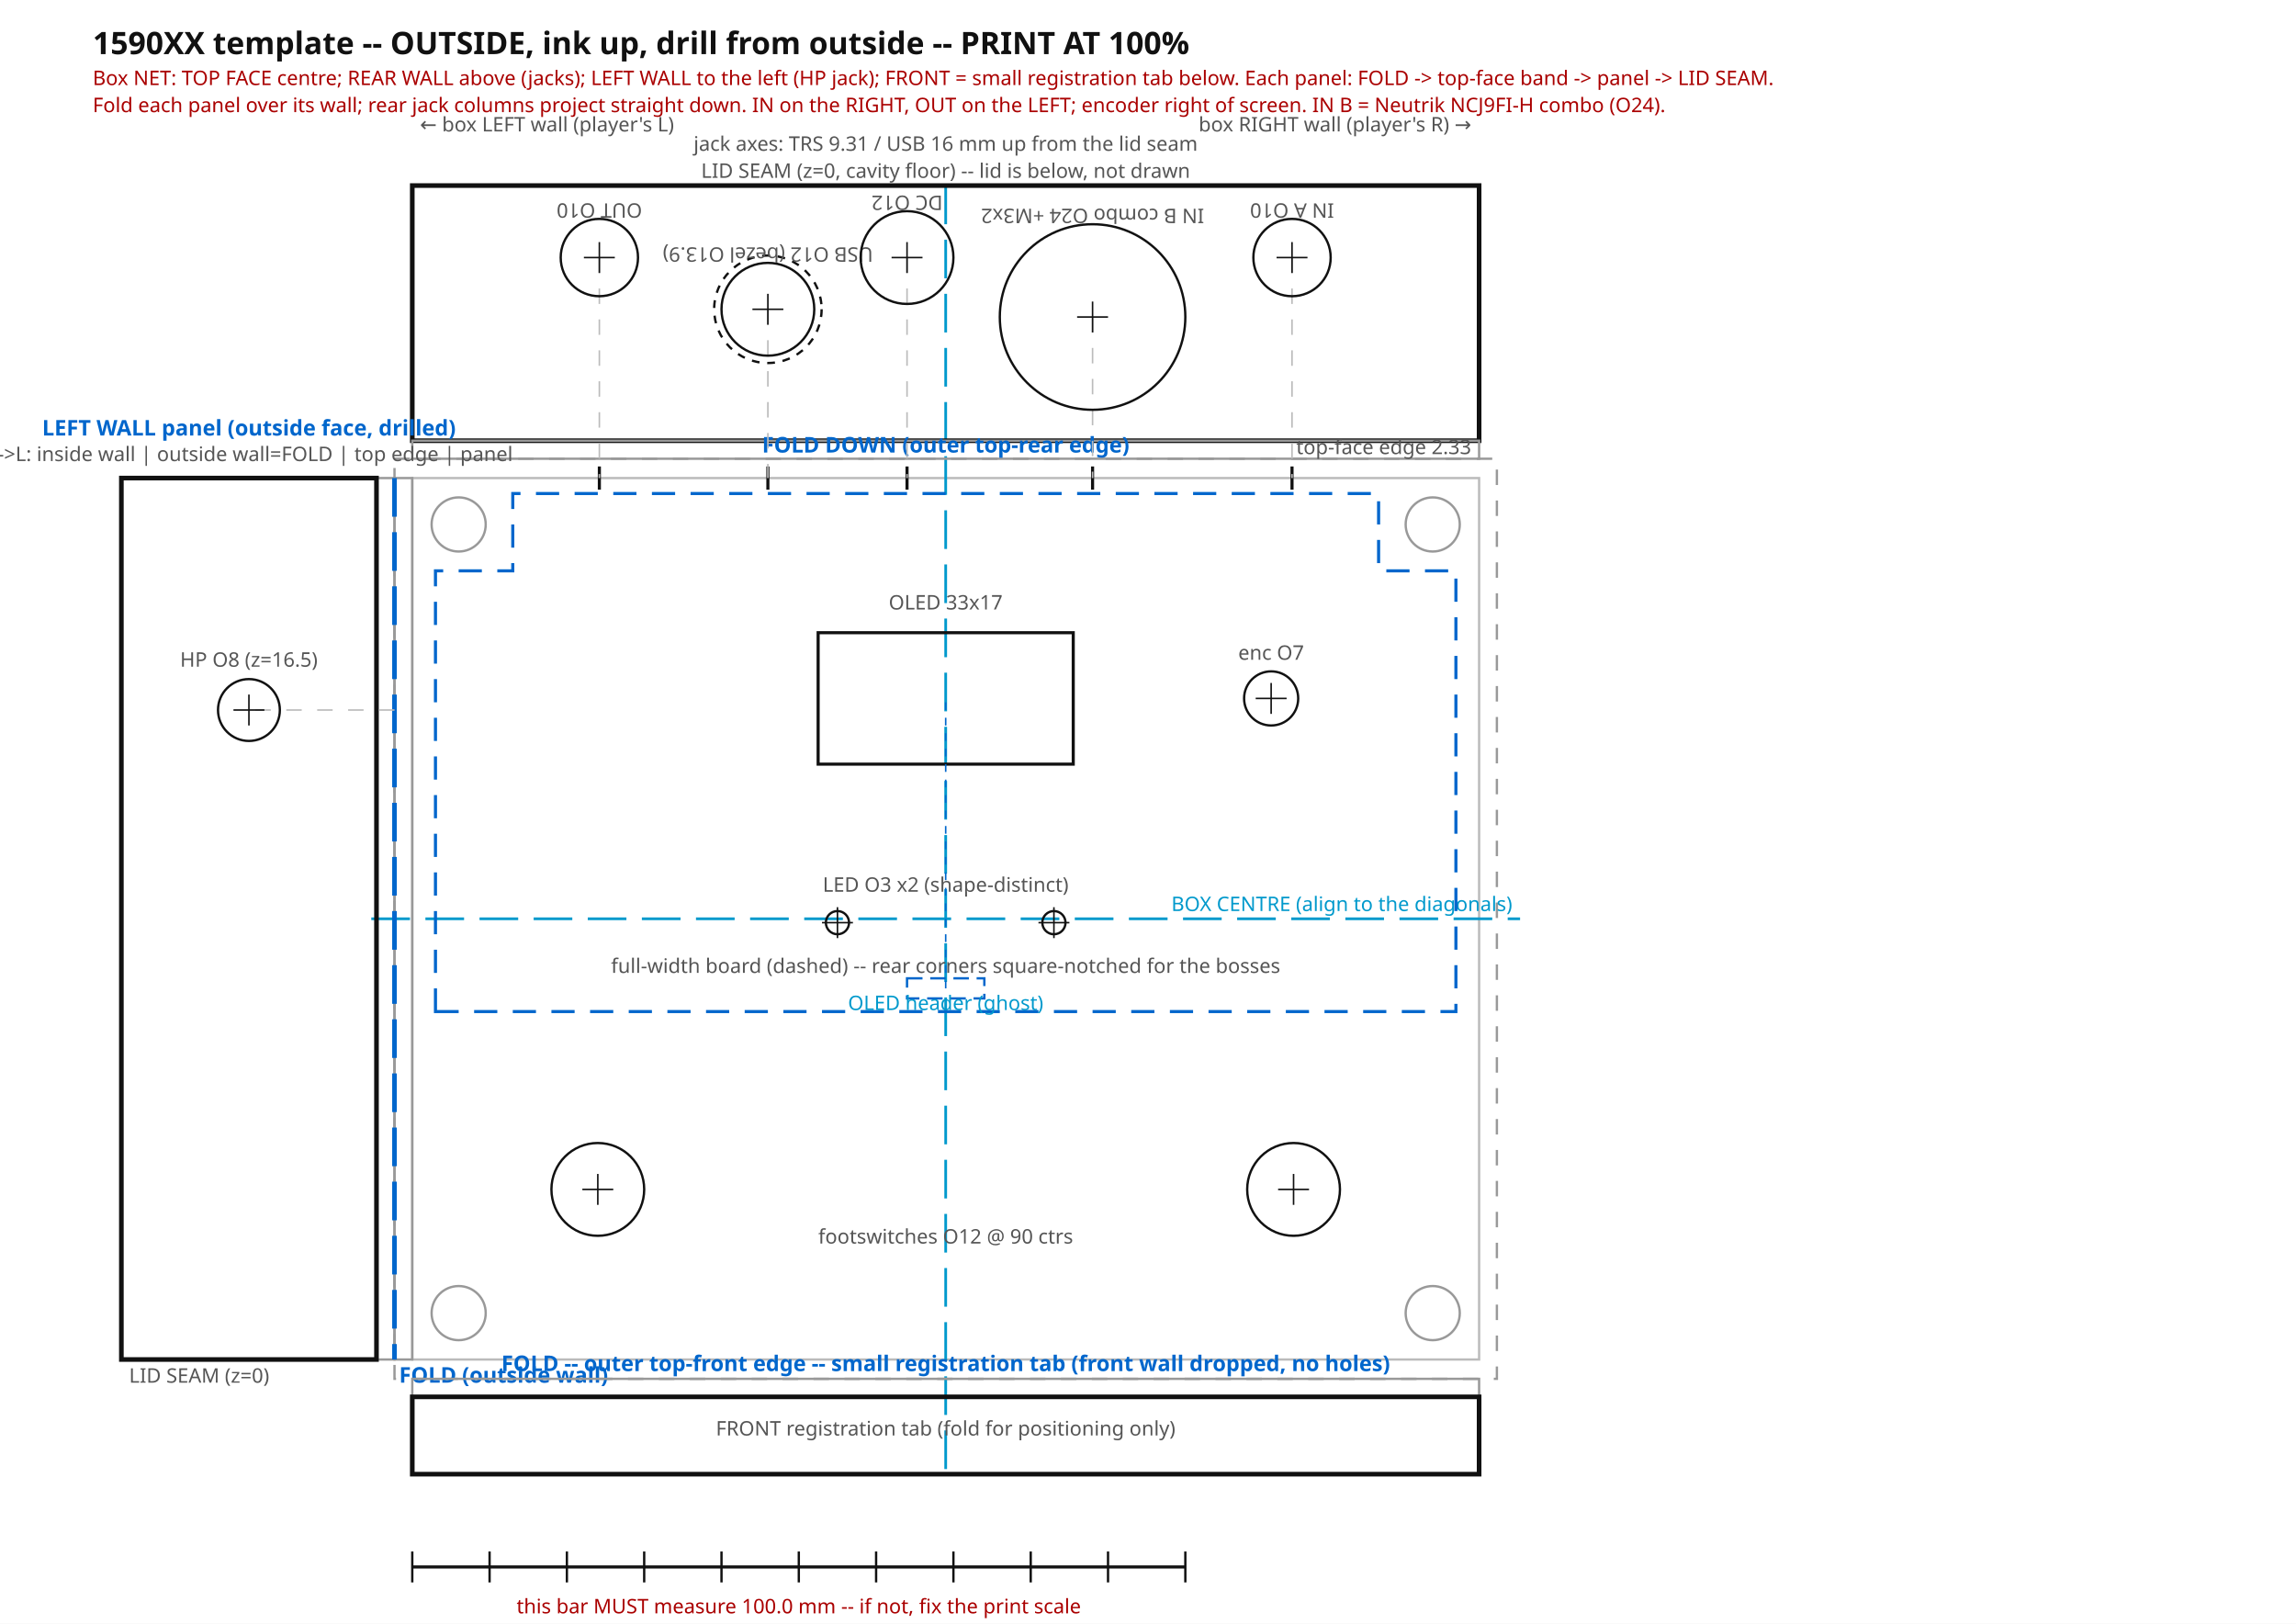
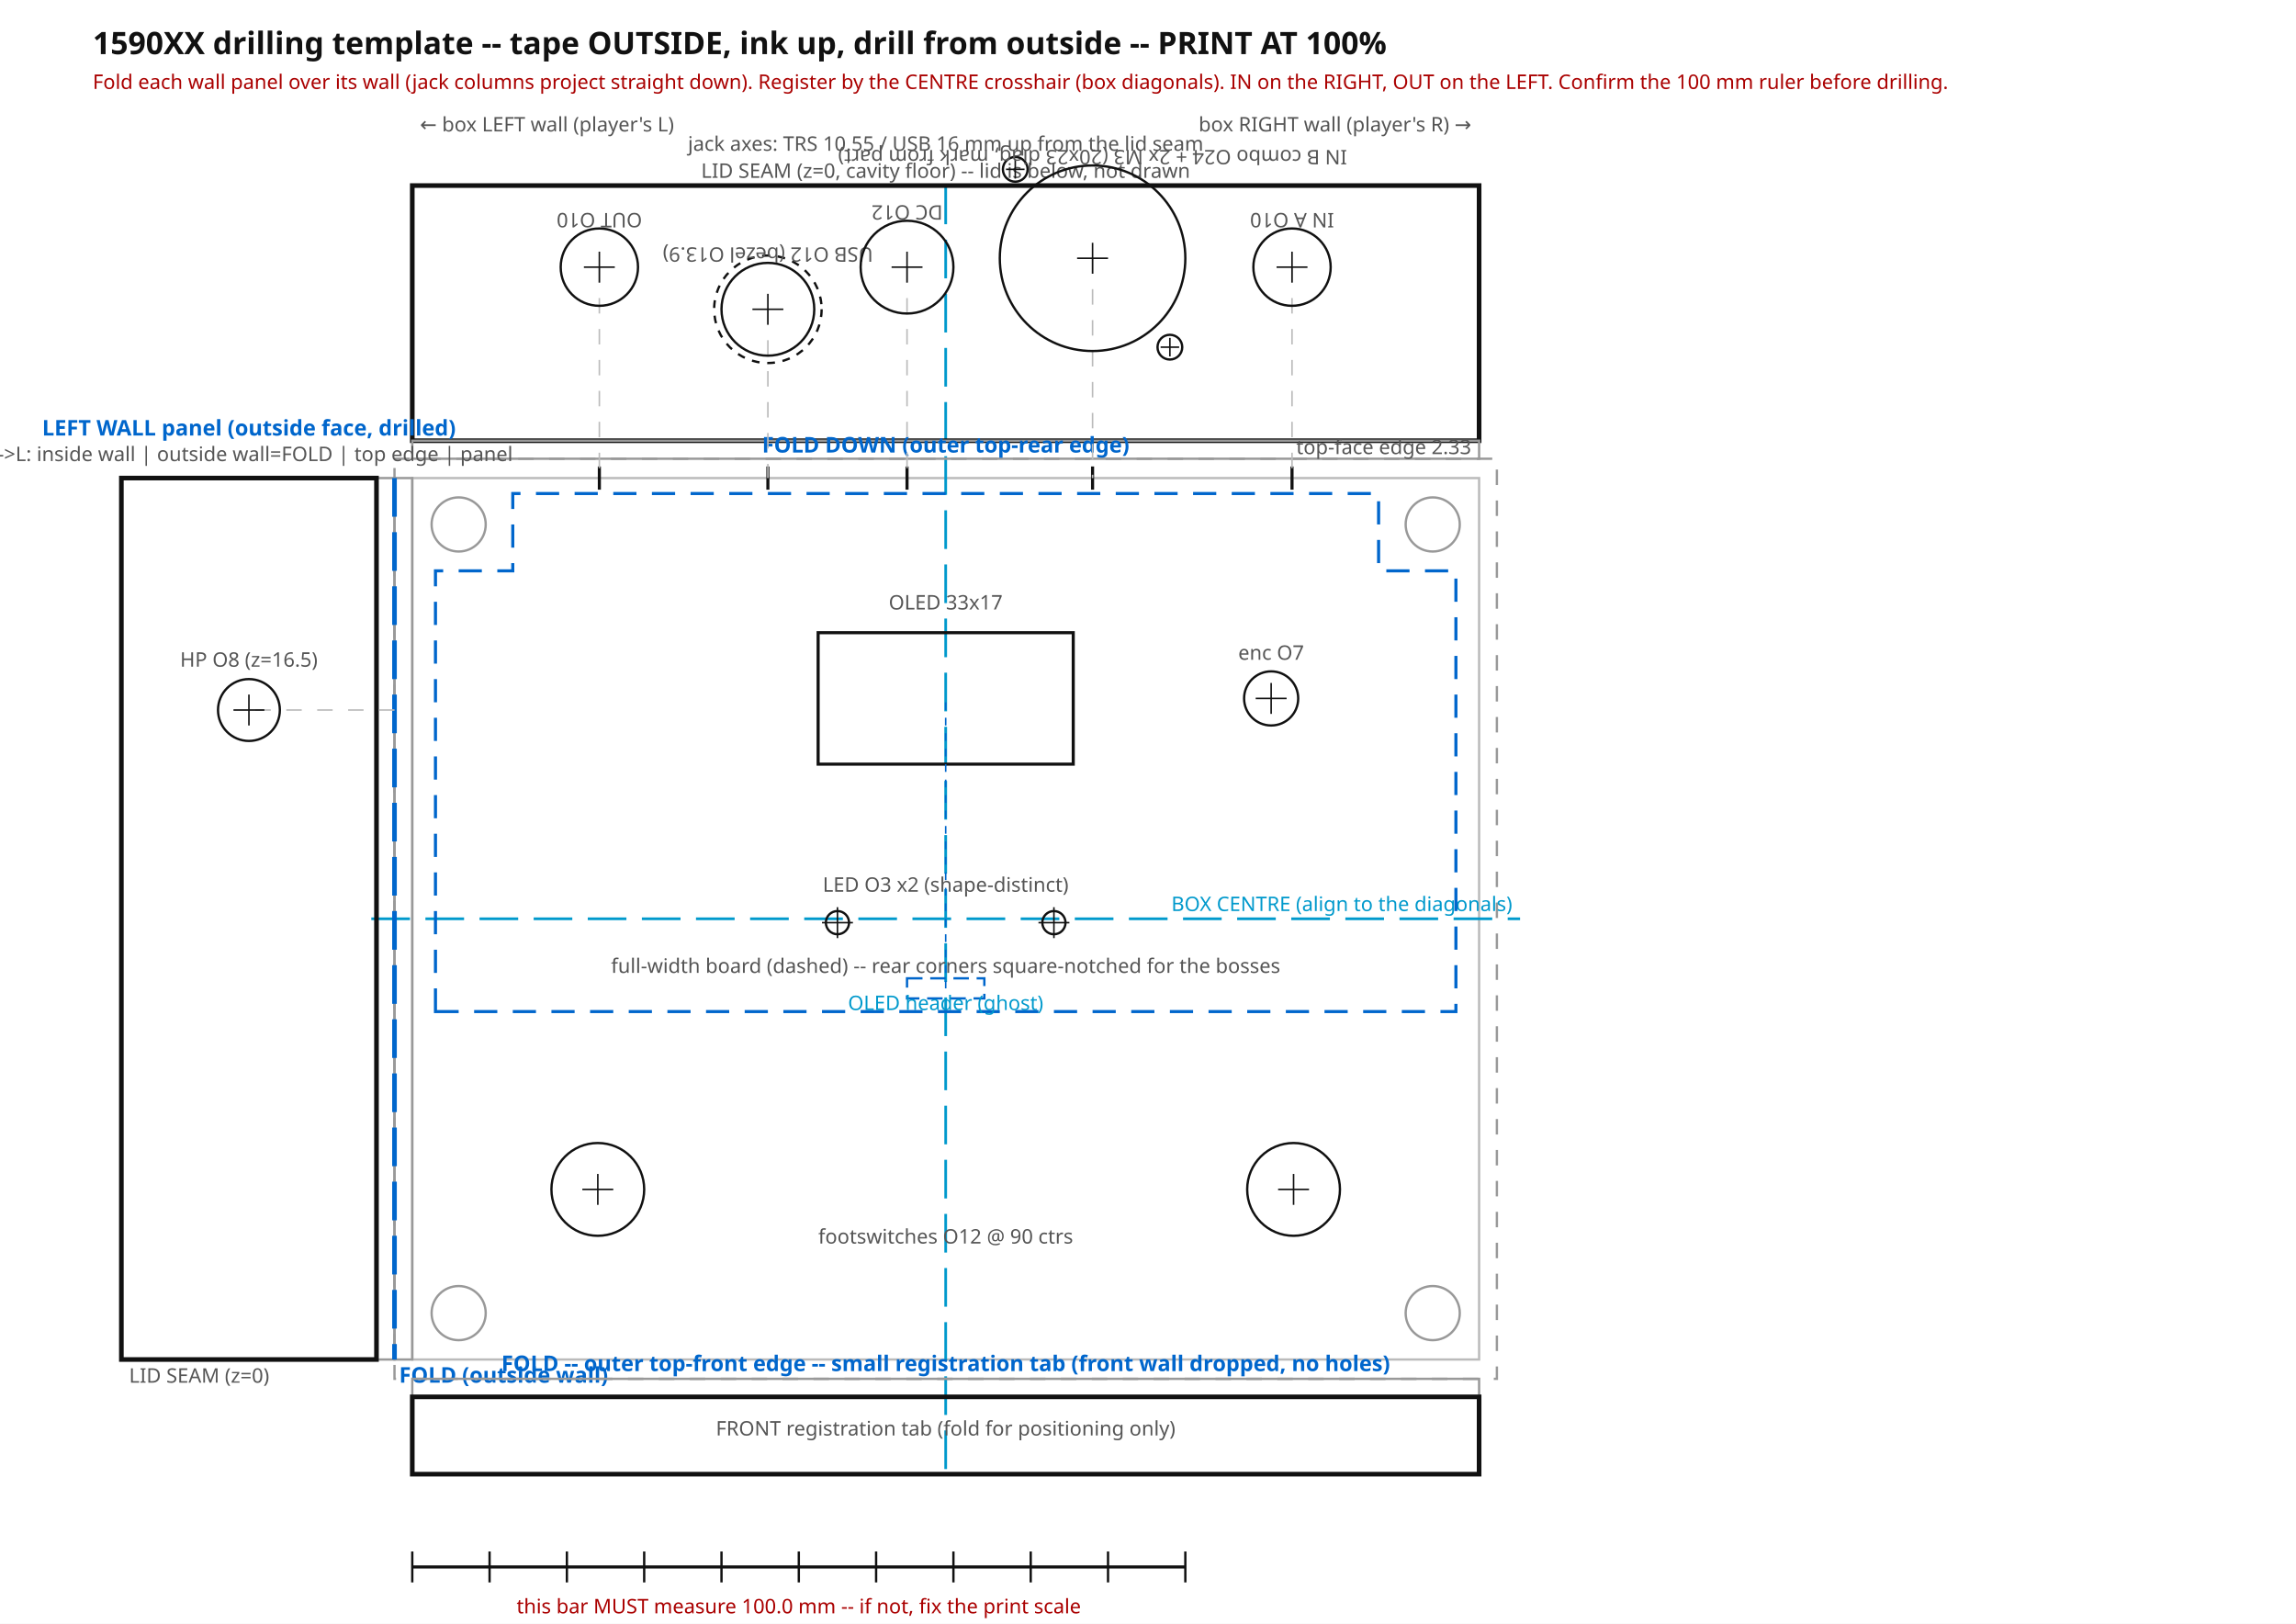
<svg xmlns="http://www.w3.org/2000/svg" width="297.0mm" height="210.0mm" viewBox="0 0 297.0 210.0">
  <style>text{font-family:sans-serif;fill:#111}.lbl{font-size:3.2px}.dim{font-size:2.6px;fill:#555}.ttl{font-size:4px;font-weight:bold}.note{font-size:2.6px;fill:#a00}.ctr{font-size:2.6px;fill:#09c}.fold{font-size:2.8px;fill:#06c;font-weight:bold}</style>
  <rect x="0" y="0" width="297.0" height="210.0" fill="#fff" />
-   <text x="12.00" y="7.00" class="ttl" text-anchor="start">1590XX template -- OUTSIDE, ink up, drill from outside -- PRINT AT 100%</text>
-   <text x="12.00" y="11.00" class="note" text-anchor="start">Box NET: TOP FACE centre; REAR WALL above (jacks); LEFT WALL to the left (HP jack); FRONT = small registration tab below. Each panel: FOLD -&gt; top-face band -&gt; panel -&gt; LID SEAM.</text>
-   <text x="12.00" y="14.50" class="note" text-anchor="start">Fold each panel over its wall; rear jack columns project straight down. IN on the RIGHT, OUT on the LEFT; encoder right of screen. IN B = Neutrik NCJ9FI-H combo (O24).</text>
+   <text x="12.00" y="7.00" class="ttl" text-anchor="start">1590XX drilling template -- tape OUTSIDE, ink up, drill from outside -- PRINT AT 100%</text>
+   <text x="12.00" y="11.50" class="note" text-anchor="start">Fold each wall panel over its wall (jack columns project straight down). Register by the CENTRE crosshair (box diagonals). IN on the RIGHT, OUT on the LEFT. Confirm the 100 mm ruler before drilling.</text>
  <rect x="51.03" y="59.33" width="142.60" height="119.00" fill="none" stroke="#999" stroke-width="0.3" stroke-dasharray="2 2" />
  <rect x="53.33" y="61.83" width="138.00" height="114.00" fill="none" stroke="#bbb" stroke-width="0.3" />
  <line x1="122.33" y1="24.00" x2="122.33" y2="190.66" stroke="#09c" stroke-width="0.35" stroke-dasharray="5 2" />
  <line x1="48.03" y1="118.83" x2="196.63" y2="118.83" stroke="#09c" stroke-width="0.35" stroke-dasharray="5 2" />
  <text x="195.63" y="117.83" class="ctr" text-anchor="end">BOX CENTRE (align to the diagonals)</text>
  <circle cx="59.33" cy="169.83" r="3.50" fill="none" stroke="#999" stroke-width="0.3" />
  <circle cx="59.33" cy="67.83" r="3.50" fill="none" stroke="#999" stroke-width="0.3" />
  <circle cx="185.33" cy="169.83" r="3.50" fill="none" stroke="#999" stroke-width="0.3" />
  <circle cx="185.33" cy="67.83" r="3.50" fill="none" stroke="#999" stroke-width="0.3" />
  <polygon points="56.33,130.83 188.33,130.83 188.33,73.83 178.33,73.83 178.33,63.83 66.33,63.83 66.33,73.83 56.33,73.83" fill="none" stroke="#06c" stroke-width="0.4" stroke-dasharray="3 2" />
  <text x="122.33" y="125.83" class="dim" text-anchor="middle">full-width board (dashed) -- rear corners square-notched for the bosses</text>
  <circle cx="77.33" cy="153.83" r="6.00" fill="none" stroke="#111" stroke-width="0.3" />
  <line x1="75.33" y1="153.83" x2="79.33" y2="153.83" stroke="#111" stroke-width="0.2" />
  <line x1="77.33" y1="151.83" x2="77.33" y2="155.83" stroke="#111" stroke-width="0.2" />
  <circle cx="167.33" cy="153.83" r="6.00" fill="none" stroke="#111" stroke-width="0.3" />
  <line x1="165.33" y1="153.83" x2="169.33" y2="153.83" stroke="#111" stroke-width="0.2" />
  <line x1="167.33" y1="151.83" x2="167.33" y2="155.83" stroke="#111" stroke-width="0.2" />
  <text x="122.33" y="160.83" class="dim" text-anchor="middle">footswitches O12 @ 90 ctrs</text>
  <circle cx="108.33" cy="119.33" r="1.50" fill="none" stroke="#111" stroke-width="0.3" />
  <line x1="106.33" y1="119.33" x2="110.33" y2="119.33" stroke="#111" stroke-width="0.2" />
  <line x1="108.33" y1="117.33" x2="108.33" y2="121.33" stroke="#111" stroke-width="0.2" />
  <circle cx="136.33" cy="119.33" r="1.50" fill="none" stroke="#111" stroke-width="0.3" />
  <line x1="134.33" y1="119.33" x2="138.33" y2="119.33" stroke="#111" stroke-width="0.2" />
  <line x1="136.33" y1="117.33" x2="136.33" y2="121.33" stroke="#111" stroke-width="0.2" />
  <text x="122.33" y="115.33" class="dim" text-anchor="middle">LED O3 x2 (shape-distinct)</text>
  <rect x="105.83" y="81.83" width="33.00" height="17.00" fill="none" stroke="#111" stroke-width="0.4" />
  <text x="122.33" y="78.83" class="dim" text-anchor="middle">OLED 33x17</text>
  <rect x="117.33" y="126.53" width="10.00" height="2.60" fill="none" stroke="#06c" stroke-width="0.3" stroke-dasharray="2 1" />
  <line x1="122.33" y1="127.83" x2="122.33" y2="90.33" stroke="#06c" stroke-width="0.2" stroke-dasharray="1 1" />
  <text x="122.33" y="130.63" class="ctr" text-anchor="middle">OLED header (ghost)</text>
  <circle cx="164.43" cy="90.33" r="3.50" fill="none" stroke="#111" stroke-width="0.3" />
  <line x1="162.43" y1="90.33" x2="166.43" y2="90.33" stroke="#111" stroke-width="0.2" />
  <line x1="164.43" y1="88.33" x2="164.43" y2="92.33" stroke="#111" stroke-width="0.2" />
  <text x="164.43" y="85.33" class="dim" text-anchor="middle">enc O7</text>
  <line x1="77.53" y1="60.33" x2="77.53" y2="63.33" stroke="#111" stroke-width="0.4" />
  <line x1="99.33" y1="60.33" x2="99.33" y2="63.33" stroke="#111" stroke-width="0.4" />
  <line x1="117.33" y1="60.33" x2="117.33" y2="63.33" stroke="#111" stroke-width="0.4" />
  <line x1="141.33" y1="60.33" x2="141.33" y2="63.33" stroke="#111" stroke-width="0.4" />
  <line x1="167.13" y1="60.33" x2="167.13" y2="63.33" stroke="#111" stroke-width="0.4" />
  <rect x="53.33" y="24.00" width="138.00" height="33.00" fill="none" stroke="#111" stroke-width="0.6" />
  <rect x="53.33" y="57.00" width="138.00" height="2.33" fill="none" stroke="#999" stroke-width="0.3" />
  <text x="190.33" y="58.73" class="dim" text-anchor="end">top-face edge 2.33</text>
  <text x="122.33" y="58.53" class="fold" text-anchor="middle">FOLD DOWN (outer top-rear edge)</text>
  <text x="122.33" y="23.00" class="dim" text-anchor="middle">LID SEAM (z=0, cavity floor) -- lid is below, not drawn</text>
  <text x="54.33" y="17.00" class="dim" text-anchor="start">← box LEFT wall (player's L)</text>
  <text x="190.33" y="17.00" class="dim" text-anchor="end">box RIGHT wall (player's R) →</text>
-   <text x="122.33" y="19.50" class="dim" text-anchor="middle">jack axes: TRS 9.31 / USB 16 mm up from the lid seam</text>
-   <line x1="77.53" y1="33.31" x2="77.53" y2="61.83" stroke="#bbb" stroke-width="0.2" stroke-dasharray="2 2" />
-   <circle cx="77.53" cy="33.31" r="5.00" fill="none" stroke="#111" stroke-width="0.3" />
-   <line x1="75.53" y1="33.31" x2="79.53" y2="33.31" stroke="#111" stroke-width="0.2" />
-   <line x1="77.53" y1="31.31" x2="77.53" y2="35.31" stroke="#111" stroke-width="0.2" />
-   <text x="77.53" y="26.31" class="dim" text-anchor="middle" transform="matrix(-1,0,0,-1,155.06,52.62)">OUT O10</text>
+   <text x="122.33" y="19.50" class="dim" text-anchor="middle">jack axes: TRS 10.55 / USB 16 mm up from the lid seam</text>
+   <line x1="77.53" y1="34.55" x2="77.53" y2="61.83" stroke="#bbb" stroke-width="0.2" stroke-dasharray="2 2" />
+   <circle cx="77.53" cy="34.55" r="5.00" fill="none" stroke="#111" stroke-width="0.3" />
+   <line x1="75.53" y1="34.55" x2="79.53" y2="34.55" stroke="#111" stroke-width="0.2" />
+   <line x1="77.53" y1="32.55" x2="77.53" y2="36.55" stroke="#111" stroke-width="0.2" />
+   <text x="77.53" y="27.55" class="dim" text-anchor="middle" transform="matrix(-1,0,0,-1,155.06,55.10)">OUT O10</text>
  <line x1="99.33" y1="40.00" x2="99.33" y2="61.83" stroke="#bbb" stroke-width="0.2" stroke-dasharray="2 2" />
  <circle cx="99.33" cy="40.00" r="6.00" fill="none" stroke="#111" stroke-width="0.3" />
  <line x1="97.33" y1="40.00" x2="101.33" y2="40.00" stroke="#111" stroke-width="0.2" />
  <line x1="99.33" y1="38.00" x2="99.33" y2="42.00" stroke="#111" stroke-width="0.2" />
  <circle cx="99.33" cy="40.00" r="6.95" fill="none" stroke="#111" stroke-width="0.3" stroke-dasharray="1 1" />
  <text x="99.33" y="32.00" class="dim" text-anchor="middle" transform="matrix(-1,0,0,-1,198.66,64.00)">USB O12 (bezel O13.9)</text>
-   <line x1="117.33" y1="33.31" x2="117.33" y2="61.83" stroke="#bbb" stroke-width="0.2" stroke-dasharray="2 2" />
-   <circle cx="117.33" cy="33.31" r="6.00" fill="none" stroke="#111" stroke-width="0.3" />
-   <line x1="115.33" y1="33.31" x2="119.33" y2="33.31" stroke="#111" stroke-width="0.2" />
-   <line x1="117.33" y1="31.31" x2="117.33" y2="35.31" stroke="#111" stroke-width="0.2" />
-   <text x="117.33" y="25.31" class="dim" text-anchor="middle" transform="matrix(-1,0,0,-1,234.66,50.62)">DC O12</text>
-   <line x1="141.33" y1="41.00" x2="141.33" y2="61.83" stroke="#bbb" stroke-width="0.2" stroke-dasharray="2 2" />
-   <circle cx="141.33" cy="41.00" r="12.00" fill="none" stroke="#111" stroke-width="0.3" />
-   <line x1="139.33" y1="41.00" x2="143.33" y2="41.00" stroke="#111" stroke-width="0.2" />
-   <line x1="141.33" y1="39.00" x2="141.33" y2="43.00" stroke="#111" stroke-width="0.2" />
-   <text x="141.33" y="27.00" class="dim" text-anchor="middle" transform="matrix(-1,0,0,-1,282.66,54.00)">IN B combo O24 +M3x2</text>
-   <line x1="167.13" y1="33.31" x2="167.13" y2="61.83" stroke="#bbb" stroke-width="0.2" stroke-dasharray="2 2" />
-   <circle cx="167.13" cy="33.31" r="5.00" fill="none" stroke="#111" stroke-width="0.3" />
-   <line x1="165.13" y1="33.31" x2="169.13" y2="33.31" stroke="#111" stroke-width="0.2" />
-   <line x1="167.13" y1="31.31" x2="167.13" y2="35.31" stroke="#111" stroke-width="0.2" />
-   <text x="167.13" y="26.31" class="dim" text-anchor="middle" transform="matrix(-1,0,0,-1,334.26,52.62)">IN A O10</text>
+   <line x1="117.33" y1="34.55" x2="117.33" y2="61.83" stroke="#bbb" stroke-width="0.2" stroke-dasharray="2 2" />
+   <circle cx="117.33" cy="34.55" r="6.00" fill="none" stroke="#111" stroke-width="0.3" />
+   <line x1="115.33" y1="34.55" x2="119.33" y2="34.55" stroke="#111" stroke-width="0.2" />
+   <line x1="117.33" y1="32.55" x2="117.33" y2="36.55" stroke="#111" stroke-width="0.2" />
+   <text x="117.33" y="26.55" class="dim" text-anchor="middle" transform="matrix(-1,0,0,-1,234.66,53.10)">DC O12</text>
+   <line x1="141.33" y1="33.40" x2="141.33" y2="61.83" stroke="#bbb" stroke-width="0.2" stroke-dasharray="2 2" />
+   <circle cx="141.33" cy="33.40" r="12.00" fill="none" stroke="#111" stroke-width="0.3" />
+   <line x1="139.33" y1="33.40" x2="143.33" y2="33.40" stroke="#111" stroke-width="0.2" />
+   <line x1="141.33" y1="31.40" x2="141.33" y2="35.40" stroke="#111" stroke-width="0.2" />
+   <circle cx="131.33" cy="21.90" r="1.60" fill="none" stroke="#111" stroke-width="0.3" />
+   <line x1="130.13" y1="21.90" x2="132.53" y2="21.90" stroke="#111" stroke-width="0.2" />
+   <line x1="131.33" y1="20.70" x2="131.33" y2="23.10" stroke="#111" stroke-width="0.2" />
+   <circle cx="151.33" cy="44.90" r="1.60" fill="none" stroke="#111" stroke-width="0.3" />
+   <line x1="150.13" y1="44.90" x2="152.53" y2="44.90" stroke="#111" stroke-width="0.2" />
+   <line x1="151.33" y1="43.70" x2="151.33" y2="46.10" stroke="#111" stroke-width="0.2" />
+   <text x="141.33" y="19.40" class="dim" text-anchor="middle" transform="matrix(-1,0,0,-1,282.66,38.80)">IN B combo O24 + 2x M3 (20x23 diag, mark from part)</text>
+   <line x1="167.13" y1="34.55" x2="167.13" y2="61.83" stroke="#bbb" stroke-width="0.2" stroke-dasharray="2 2" />
+   <circle cx="167.13" cy="34.55" r="5.00" fill="none" stroke="#111" stroke-width="0.3" />
+   <line x1="165.13" y1="34.55" x2="169.13" y2="34.55" stroke="#111" stroke-width="0.2" />
+   <line x1="167.13" y1="32.55" x2="167.13" y2="36.55" stroke="#111" stroke-width="0.2" />
+   <text x="167.13" y="27.55" class="dim" text-anchor="middle" transform="matrix(-1,0,0,-1,334.26,55.10)">IN A O10</text>
  <rect x="51.03" y="61.83" width="2.30" height="114.00" fill="none" stroke="#999" stroke-width="0.3" />
  <rect x="48.70" y="61.83" width="2.33" height="114.00" fill="none" stroke="#999" stroke-width="0.3" />
  <rect x="15.70" y="61.83" width="33.00" height="114.00" fill="none" stroke="#111" stroke-width="0.6" />
  <line x1="51.03" y1="61.83" x2="51.03" y2="175.83" stroke="#06c" stroke-width="0.6" stroke-dasharray="5 2" />
  <text x="32.20" y="56.33" class="fold" text-anchor="middle">LEFT WALL panel (outside face, drilled)</text>
  <text x="32.20" y="59.63" class="dim" text-anchor="middle">R-&gt;L: inside wall | outside wall=FOLD | top edge | panel</text>
  <text x="16.70" y="178.83" class="dim" text-anchor="start">LID SEAM (z=0)</text>
  <text x="51.63" y="178.83" class="fold" text-anchor="start">FOLD (outside wall)</text>
  <line x1="51.03" y1="91.83" x2="32.20" y2="91.83" stroke="#bbb" stroke-width="0.2" stroke-dasharray="2 2" />
  <circle cx="32.20" cy="91.83" r="4.00" fill="none" stroke="#111" stroke-width="0.3" />
  <line x1="30.20" y1="91.83" x2="34.20" y2="91.83" stroke="#111" stroke-width="0.2" />
  <line x1="32.20" y1="89.83" x2="32.20" y2="93.83" stroke="#111" stroke-width="0.2" />
  <text x="32.20" y="86.23" class="dim" text-anchor="middle">HP O8 (z=16.5)</text>
  <text x="122.33" y="177.33" class="fold" text-anchor="middle">FOLD -- outer top-front edge -- small registration tab (front wall dropped, no holes)</text>
  <rect x="53.33" y="178.33" width="138.00" height="2.33" fill="none" stroke="#999" stroke-width="0.3" />
  <rect x="53.33" y="180.66" width="138.00" height="10.00" fill="none" stroke="#111" stroke-width="0.6" />
  <text x="122.33" y="185.66" class="dim" text-anchor="middle">FRONT registration tab (fold for positioning only)</text>
  <line x1="53.33" y1="202.66" x2="153.33" y2="202.66" stroke="#111" stroke-width="0.4" />
  <line x1="53.33" y1="200.66" x2="53.33" y2="204.66" stroke="#111" stroke-width="0.3" />
  <line x1="63.33" y1="200.66" x2="63.33" y2="204.66" stroke="#111" stroke-width="0.3" />
  <line x1="73.33" y1="200.66" x2="73.33" y2="204.66" stroke="#111" stroke-width="0.3" />
  <line x1="83.33" y1="200.66" x2="83.33" y2="204.66" stroke="#111" stroke-width="0.3" />
  <line x1="93.33" y1="200.66" x2="93.33" y2="204.66" stroke="#111" stroke-width="0.3" />
  <line x1="103.33" y1="200.66" x2="103.33" y2="204.66" stroke="#111" stroke-width="0.3" />
  <line x1="113.33" y1="200.66" x2="113.33" y2="204.66" stroke="#111" stroke-width="0.3" />
  <line x1="123.33" y1="200.66" x2="123.33" y2="204.66" stroke="#111" stroke-width="0.3" />
  <line x1="133.33" y1="200.66" x2="133.33" y2="204.66" stroke="#111" stroke-width="0.3" />
  <line x1="143.33" y1="200.66" x2="143.33" y2="204.66" stroke="#111" stroke-width="0.3" />
  <line x1="153.33" y1="200.66" x2="153.33" y2="204.66" stroke="#111" stroke-width="0.3" />
  <text x="103.33" y="208.66" class="note" text-anchor="middle">this bar MUST measure 100.0 mm -- if not, fix the print scale</text>
</svg>
